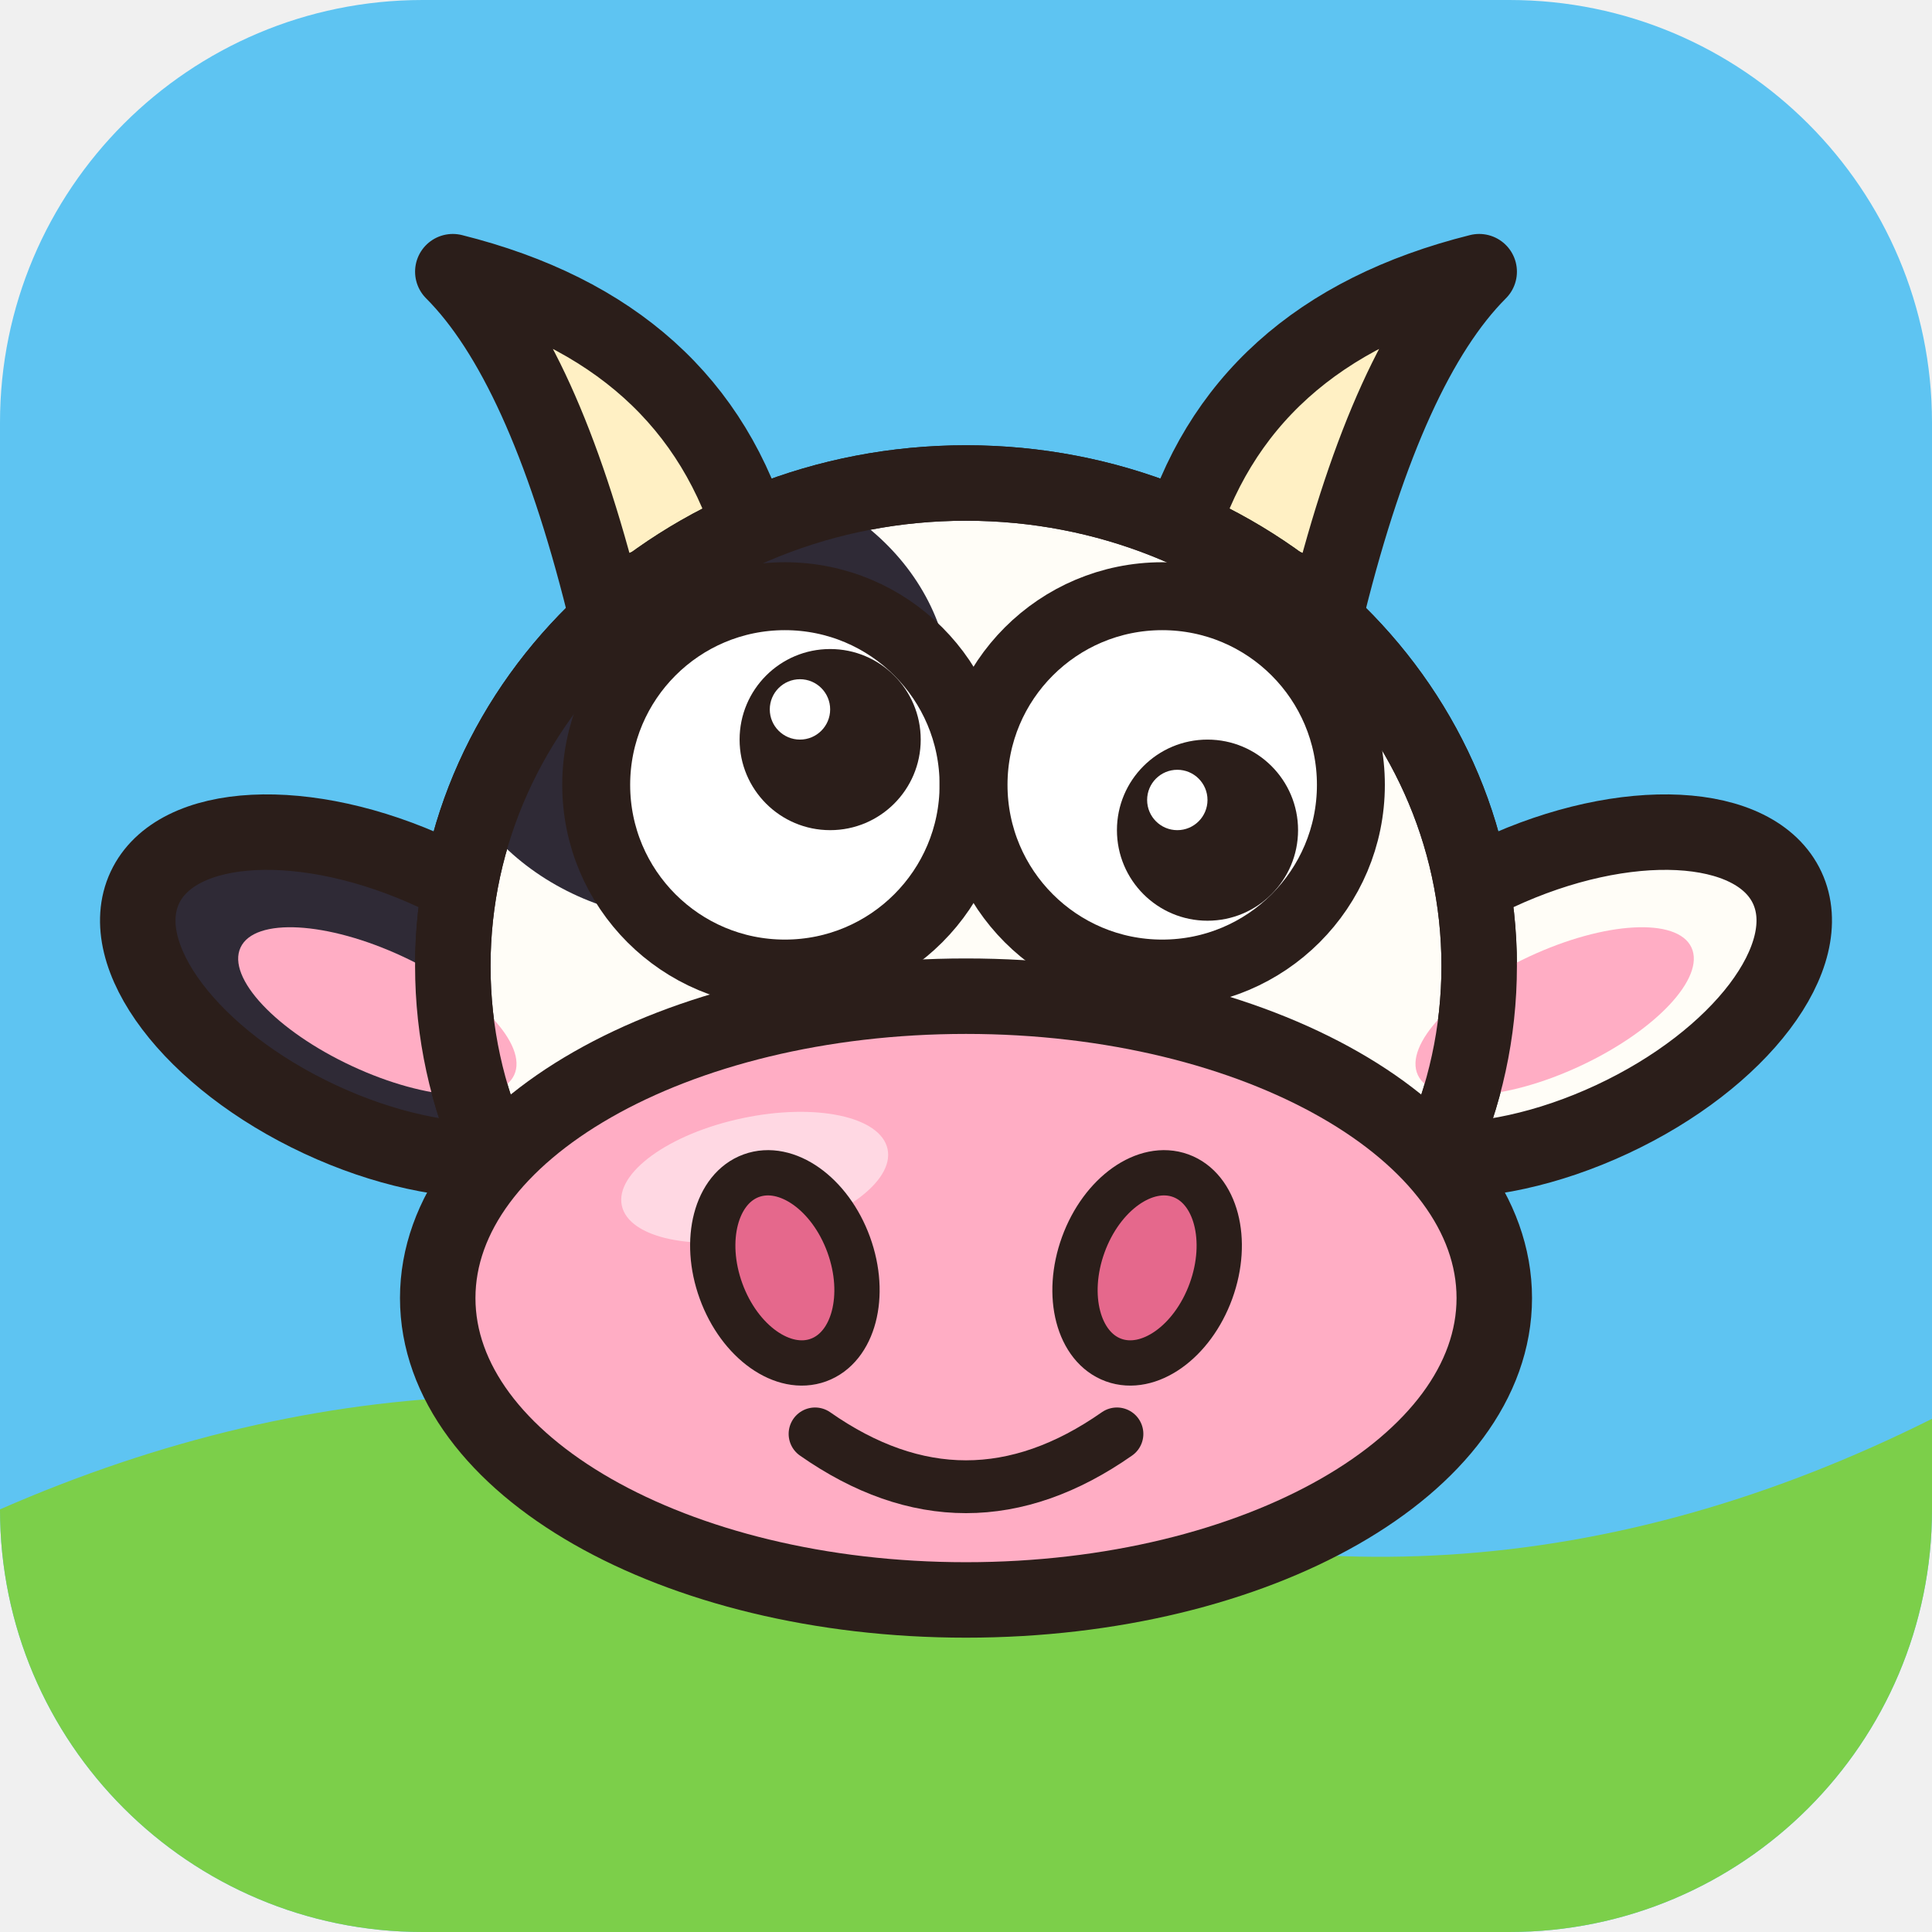
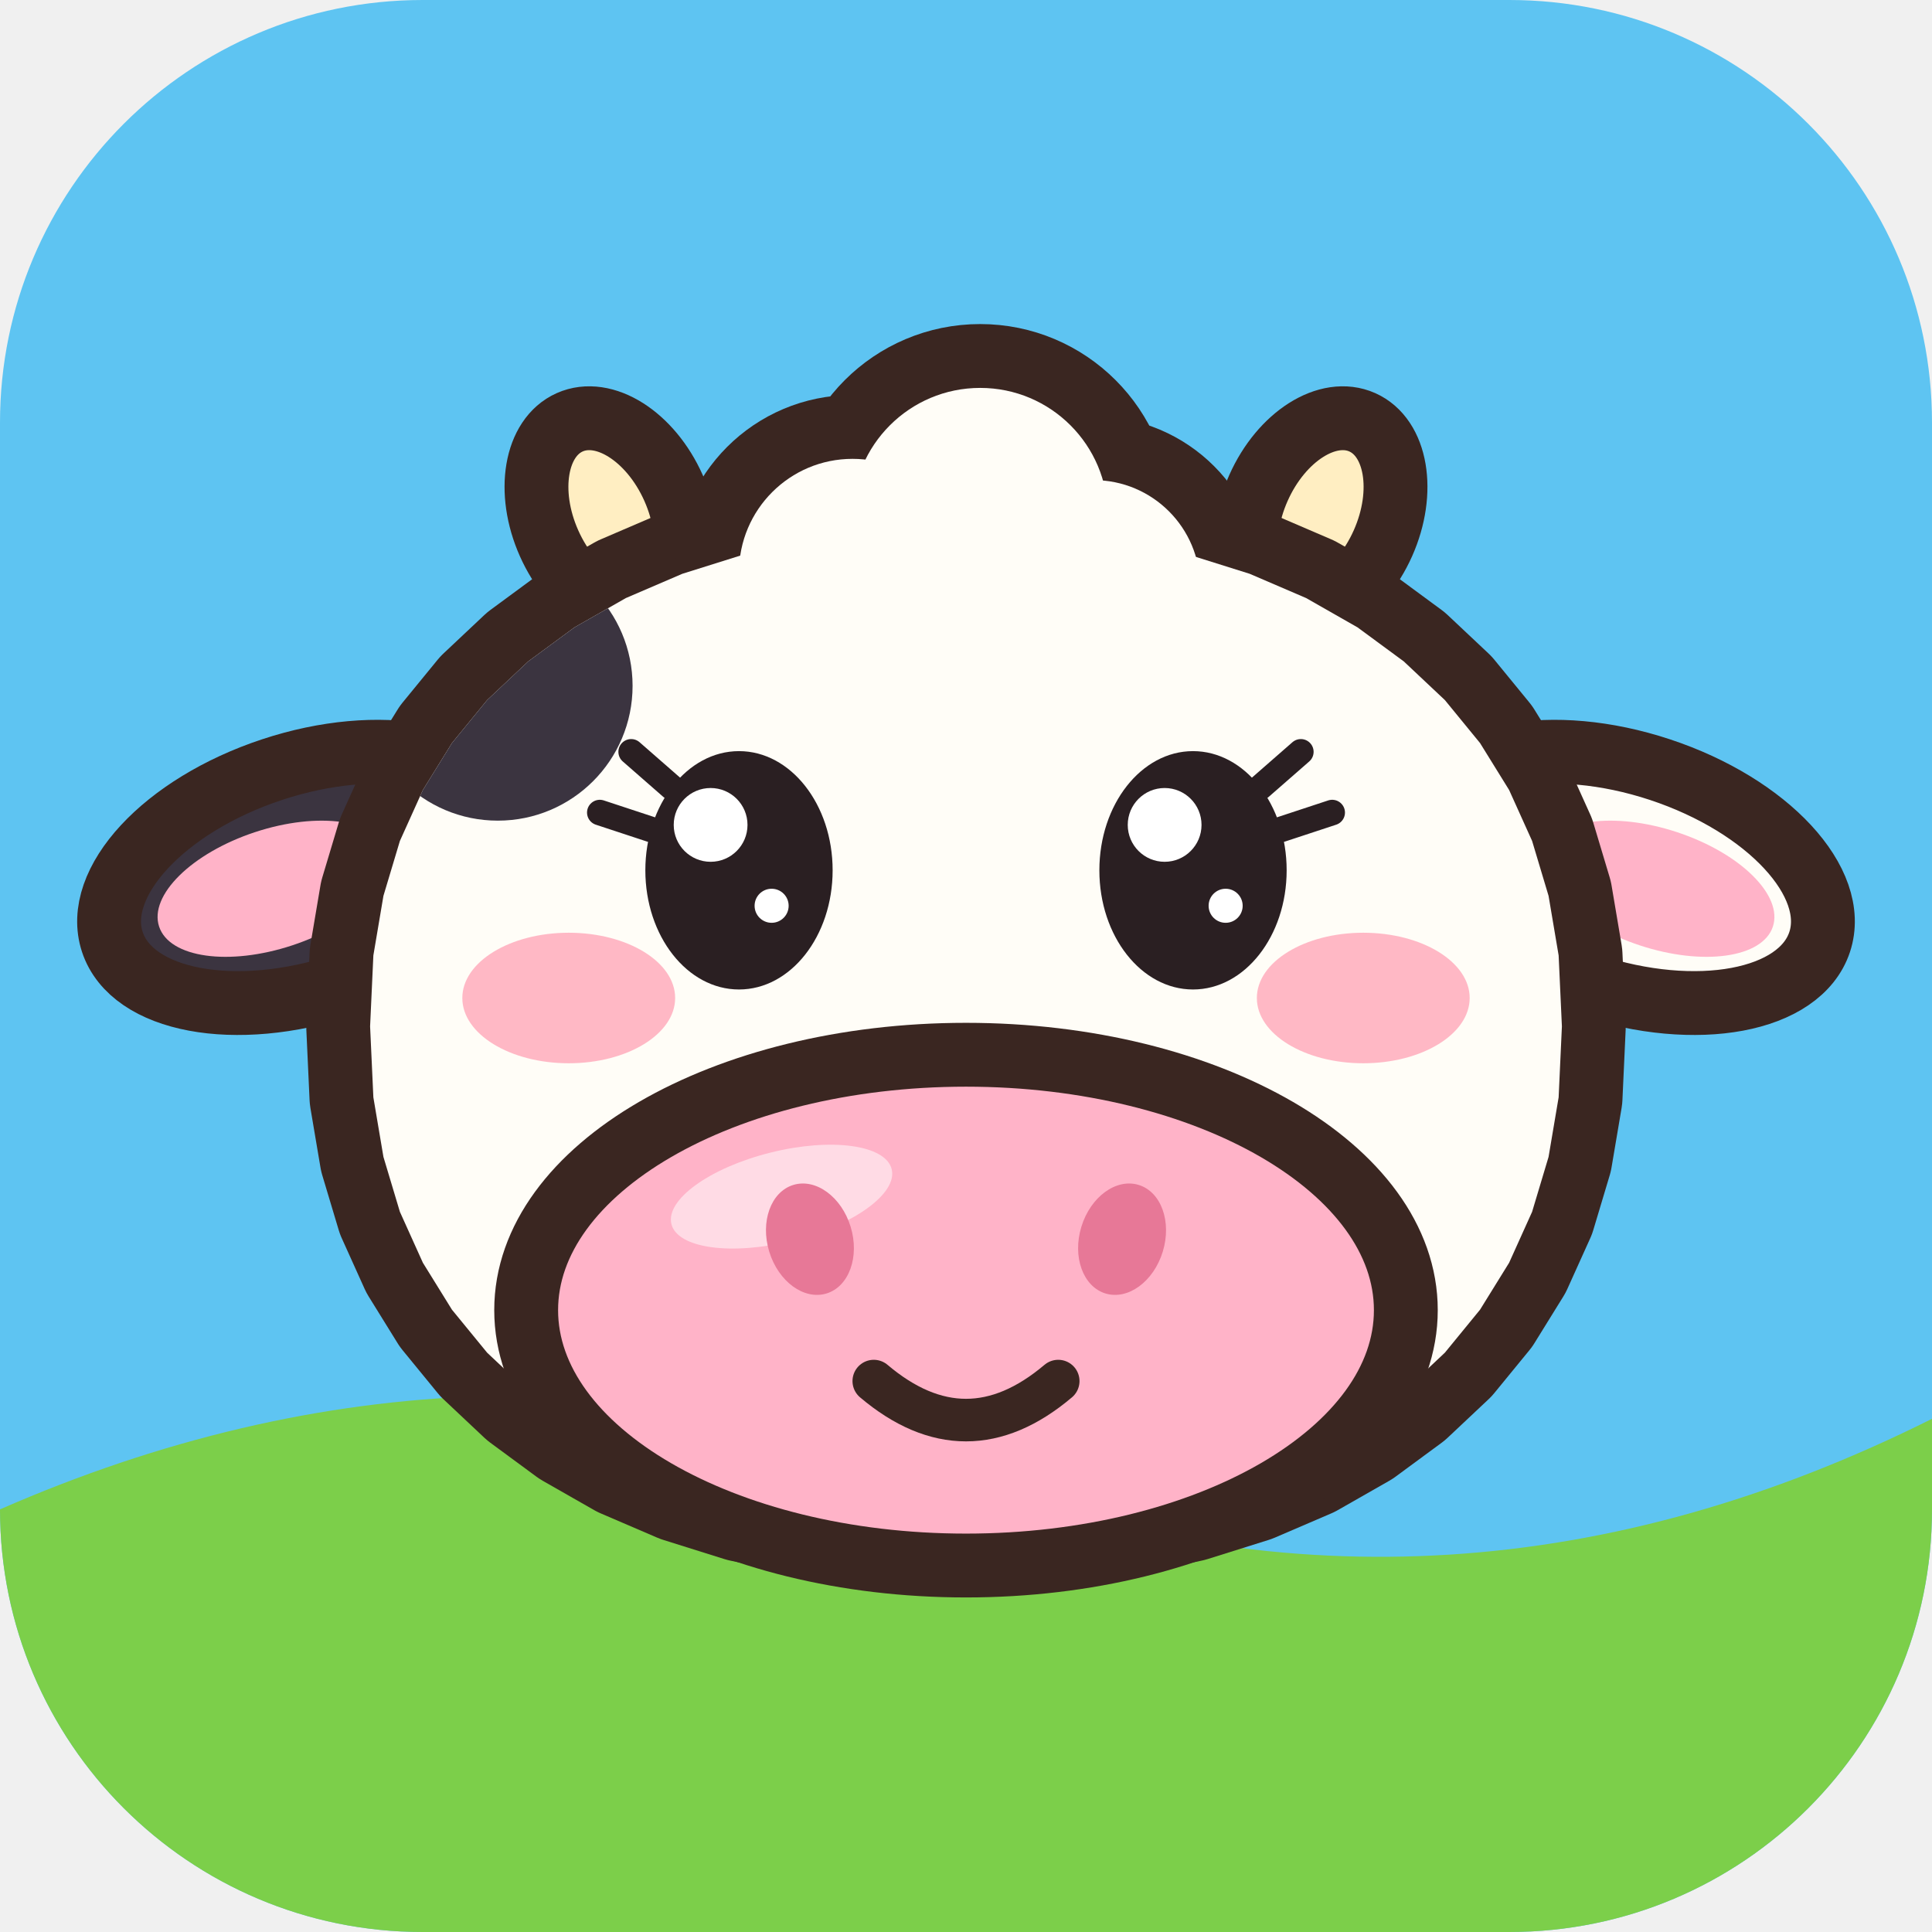
<svg xmlns="http://www.w3.org/2000/svg" width="128" height="128" viewBox="0 0 128 128">
  <defs>
    <clipPath id="head">
-       <ellipse cx="64" cy="64" rx="34" ry="32" />
+       <polygon points="42.00,0.00 41.77,5.00 41.06,9.20 39.90,13.07 38.28,16.66 36.23,19.97 33.75,23.00 30.86,25.72 27.60,28.12 23.97,30.19 19.99,31.90 15.69,33.25 11.04,34.22 6.00,34.80 0.00,35.00 -6.00,34.80 -11.04,34.22 -15.69,33.25 -19.99,31.90 -23.97,30.19 -27.60,28.12 -30.86,25.72 -33.75,23.00 -36.23,19.97 -38.28,16.66 -39.90,13.07 -41.06,9.20 -41.77,5.00 -42.00,0.00 -41.77,-5.00 -41.06,-9.20 -39.90,-13.07 -38.28,-16.66 -36.23,-19.97 -33.75,-23.00 -30.86,-25.72 -27.60,-28.12 -23.97,-30.19 -19.99,-31.90 -15.69,-33.25 -11.04,-34.22 -6.00,-34.80 -0.00,-35.00 6.00,-34.80 11.04,-34.22 15.69,-33.25 19.99,-31.90 23.97,-30.19 27.60,-28.12 30.86,-25.72 33.75,-23.00 36.23,-19.97 38.28,-16.66 39.90,-13.07 41.06,-9.20 41.77,-5.00" />
+       <circle cx="-8" cy="-32" r="8.0" />
+       <circle cx="1" cy="-36" r="9.0" />
+       <circle cx="9" cy="-31" r="7.5" />
    </clipPath>
  </defs>
  <rect width="128" height="128" rx="28" fill="#5ec4f2" />
  <path d="M0 100 Q32 86 64 98 T128 94 V100 A28 28 0 0 1 100 128 H28 A28 28 0 0 1 0 100 Z" fill="#7ccf4a" />
-   <g stroke="#2b1e1a" stroke-width="5" stroke-linejoin="round">
-     <ellipse cx="25" cy="66" rx="17" ry="9" transform="rotate(25 25 66)" fill="#2f2a36" />
-     <ellipse cx="103" cy="66" rx="17" ry="9" transform="rotate(-25 103 66)" fill="#fffdf7" />
-     <path d="M40 40 Q36 24 30 18 Q46 22 50 36 Z" fill="#fff0c4" />
-     <path d="M88 40 Q92 24 98 18 Q82 22 78 36 Z" fill="#fff0c4" />
-     <ellipse cx="64" cy="64" rx="34" ry="32" fill="#fffdf7" />
+   <g transform="translate(64 68) scale(0.94)" stroke-linejoin="round" stroke-linecap="round">
+     <g stroke="#3a2621" stroke-width="4.5">
+       <ellipse cx="-46.4" cy="-10.5" rx="14.5" ry="8" transform="rotate(161.7 -46.4 -10.5)" fill="#3b3440" />
+       <ellipse cx="46.4" cy="-10.5" rx="14.5" ry="8" transform="rotate(18.3 46.4 -10.5)" fill="#fffdf7" />
+       <ellipse cx="-25" cy="-36" rx="4.8" ry="7.2" transform="rotate(-24 -25 -36)" fill="#ffeec2" />
+       <ellipse cx="25" cy="-36" rx="4.8" ry="7.2" transform="rotate(24 25 -36)" fill="#ffeec2" />
+     </g>
+     <ellipse cx="-48.8" cy="-9.7" rx="8.5" ry="4.2" transform="rotate(161.7 -48.8 -9.7)" fill="#ffb3c8" />
+     <ellipse cx="48.8" cy="-9.7" rx="8.5" ry="4.2" transform="rotate(18.3 48.8 -9.7)" fill="#ffb3c8" />
+     <g stroke="#3a2621" stroke-width="9" fill="#fffdf7">
+       <polygon points="42.00,0.00 41.77,5.00 41.06,9.20 39.90,13.07 38.28,16.66 36.23,19.97 33.75,23.00 30.86,25.72 27.60,28.12 23.97,30.19 19.99,31.90 15.69,33.25 11.04,34.22 6.00,34.80 0.00,35.00 -6.00,34.80 -11.04,34.22 -15.69,33.25 -19.99,31.90 -23.97,30.19 -27.60,28.12 -30.86,25.72 -33.75,23.00 -36.23,19.97 -38.28,16.66 -39.90,13.07 -41.06,9.20 -41.77,5.00 -42.00,0.00 -41.77,-5.00 -41.06,-9.20 -39.90,-13.07 -38.28,-16.66 -36.23,-19.97 -33.75,-23.00 -30.86,-25.72 -27.60,-28.12 -23.97,-30.19 -19.99,-31.90 -15.69,-33.25 -11.04,-34.22 -6.00,-34.80 -0.00,-35.00 6.00,-34.80 11.04,-34.22 15.69,-33.25 19.99,-31.90 23.97,-30.19 27.60,-28.12 30.86,-25.72 33.75,-23.00 36.23,-19.97 38.28,-16.66 39.90,-13.07 41.06,-9.20 41.77,-5.00" />
+       <circle cx="-8" cy="-32" r="8.0" />
+       <circle cx="1" cy="-36" r="9.0" />
+       <circle cx="9" cy="-31" r="7.5" />
+     </g>
+     <g fill="#fffdf7">
+       <polygon points="42.00,0.00 41.77,5.00 41.06,9.20 39.90,13.07 38.28,16.66 36.23,19.97 33.75,23.00 30.86,25.72 27.60,28.12 23.97,30.19 19.99,31.90 15.69,33.25 11.04,34.22 6.00,34.80 0.00,35.00 -6.00,34.80 -11.04,34.22 -15.69,33.25 -19.99,31.90 -23.97,30.19 -27.60,28.12 -30.86,25.72 -33.75,23.00 -36.23,19.97 -38.28,16.66 -39.90,13.07 -41.06,9.20 -41.77,5.00 -42.00,0.00 -41.77,-5.00 -41.06,-9.20 -39.90,-13.07 -38.28,-16.66 -36.23,-19.97 -33.75,-23.00 -30.86,-25.72 -27.60,-28.12 -23.97,-30.19 -19.99,-31.90 -15.69,-33.25 -11.04,-34.22 -6.00,-34.80 -0.00,-35.00 6.00,-34.80 11.04,-34.22 15.69,-33.25 19.99,-31.90 23.97,-30.19 27.60,-28.12 30.86,-25.72 33.75,-23.00 36.23,-19.97 38.28,-16.66 39.90,-13.07 41.06,-9.20 41.77,-5.00" />
+       <circle cx="-8" cy="-32" r="8.0" />
+       <circle cx="1" cy="-36" r="9.0" />
+       <circle cx="9" cy="-31" r="7.5" />
+     </g>
+     <circle cx="-33" cy="-24" r="9.5" fill="#3b3440" clip-path="url(#head)" />
+     <ellipse cx="-28" cy="-2" rx="7.5" ry="4.6" fill="#ff7394" opacity="0.5" />
+     <ellipse cx="28" cy="-2" rx="7.5" ry="4.6" fill="#ff7394" opacity="0.5" />
+     <ellipse cx="0" cy="20" rx="31" ry="18" fill="#ffb3c8" stroke="#3a2621" stroke-width="4.5" />
+     <ellipse cx="-13" cy="12" rx="8" ry="3.2" transform="rotate(-14 -13 12)" fill="#ffdbe5" />
+     <ellipse cx="-11" cy="15" rx="3" ry="4" transform="rotate(-17 -11 15)" fill="#e77897" />
+     <ellipse cx="11" cy="15" rx="3" ry="4" transform="rotate(17 11 15)" fill="#e77897" />
+     <path d="M-6.5 25 Q0 30.5 6.5 25" fill="none" stroke="#3a2621" stroke-width="3" />
+     <g fill="#2a1f22">
+       <ellipse cx="-16" cy="-11" rx="6.6" ry="8.4" />
+       <ellipse cx="16" cy="-11" rx="6.6" ry="8.4" />
+     </g>
+     <g fill="#ffffff">
+       <circle cx="-18" cy="-14.2" r="2.6" />
+       <circle cx="-13.7" cy="-8.5" r="1.2" />
+       <circle cx="14" cy="-14.2" r="2.6" />
+       <circle cx="18.3" cy="-8.5" r="1.2" />
+     </g>
+     <g stroke="#2a1f22" stroke-width="1.8">
+       <path d="M-22.20 -13.88 L-25.81 -15.07" />
+       <path d="M-20.74 -16.85 L-23.60 -19.35" />
+       <path d="M22.20 -13.88 L25.81 -15.07" />
+       <path d="M20.74 -16.85 L23.60 -19.35" />
+     </g>
  </g>
-   <ellipse cx="25" cy="67" rx="10" ry="4" transform="rotate(25 25 67)" fill="#ffadc4" />
-   <ellipse cx="103" cy="67" rx="10" ry="4" transform="rotate(-25 103 67)" fill="#ffadc4" />
-   <ellipse cx="46" cy="46" rx="17" ry="15" fill="#2f2a36" clip-path="url(#head)" />
-   <ellipse cx="64" cy="64" rx="34" ry="32" fill="none" stroke="#2b1e1a" stroke-width="5" />
-   <g stroke="#2b1e1a" stroke-width="4.5">
-     <circle cx="52" cy="52" r="12.5" fill="#ffffff" />
-     <circle cx="77" cy="52" r="12.5" fill="#ffffff" />
-   </g>
-   <circle cx="55" cy="49" r="6" fill="#2b1e1a" />
-   <circle cx="80" cy="55" r="6" fill="#2b1e1a" />
-   <circle cx="53" cy="47" r="2" fill="#ffffff" />
-   <circle cx="78" cy="53" r="2" fill="#ffffff" />
-   <ellipse cx="64" cy="86" rx="35" ry="20" fill="#ffadc4" stroke="#2b1e1a" stroke-width="5" />
-   <ellipse cx="50" cy="78" rx="9" ry="4" fill="#ffd8e3" transform="rotate(-12 50 78)" />
-   <g fill="#e5688c" stroke="#2b1e1a" stroke-width="3">
-     <ellipse cx="52" cy="84" rx="4.5" ry="6.5" transform="rotate(-20 52 84)" />
-     <ellipse cx="76" cy="84" rx="4.5" ry="6.5" transform="rotate(20 76 84)" />
-   </g>
-   <path d="M54 95 Q64 102 74 95" fill="none" stroke="#2b1e1a" stroke-width="3.5" stroke-linecap="round" />
</svg>
